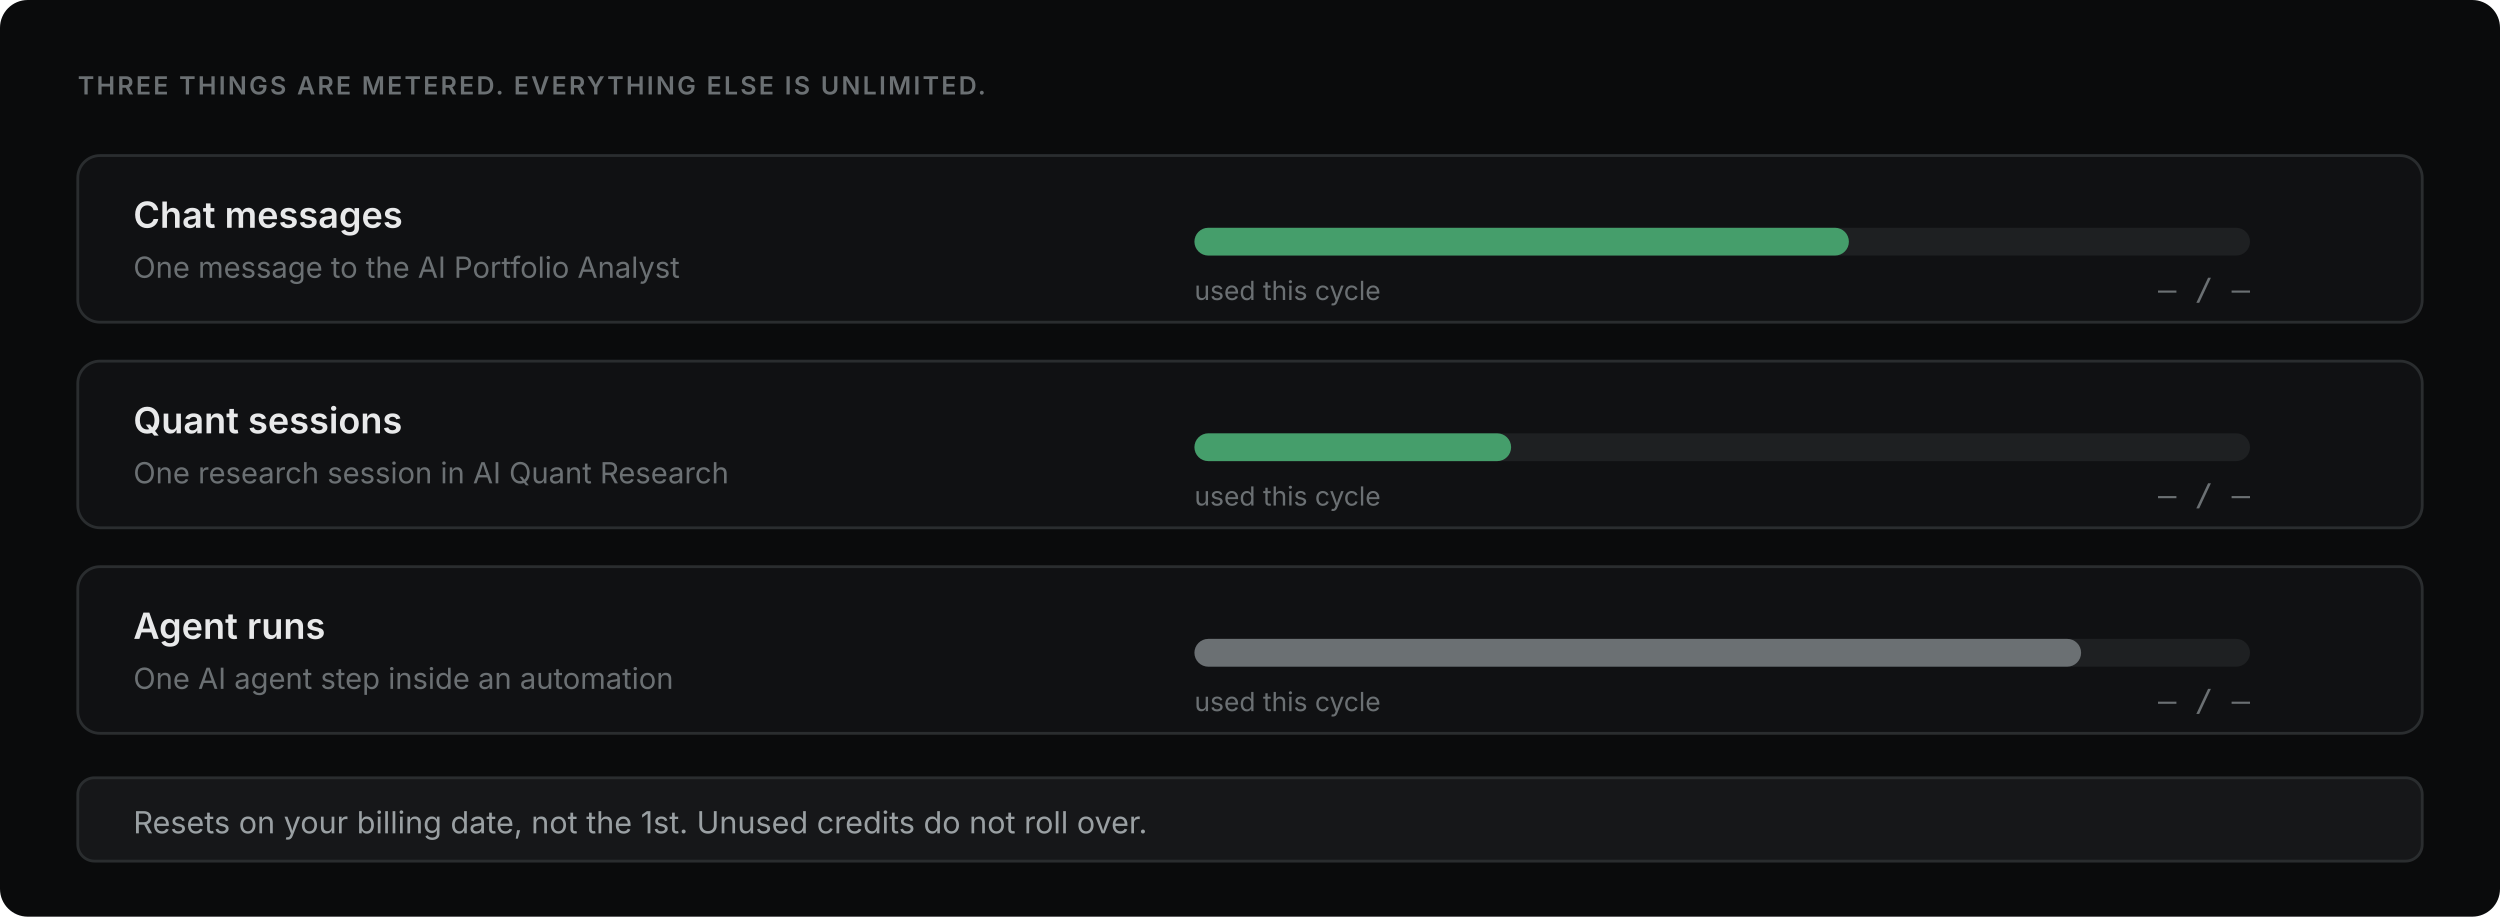
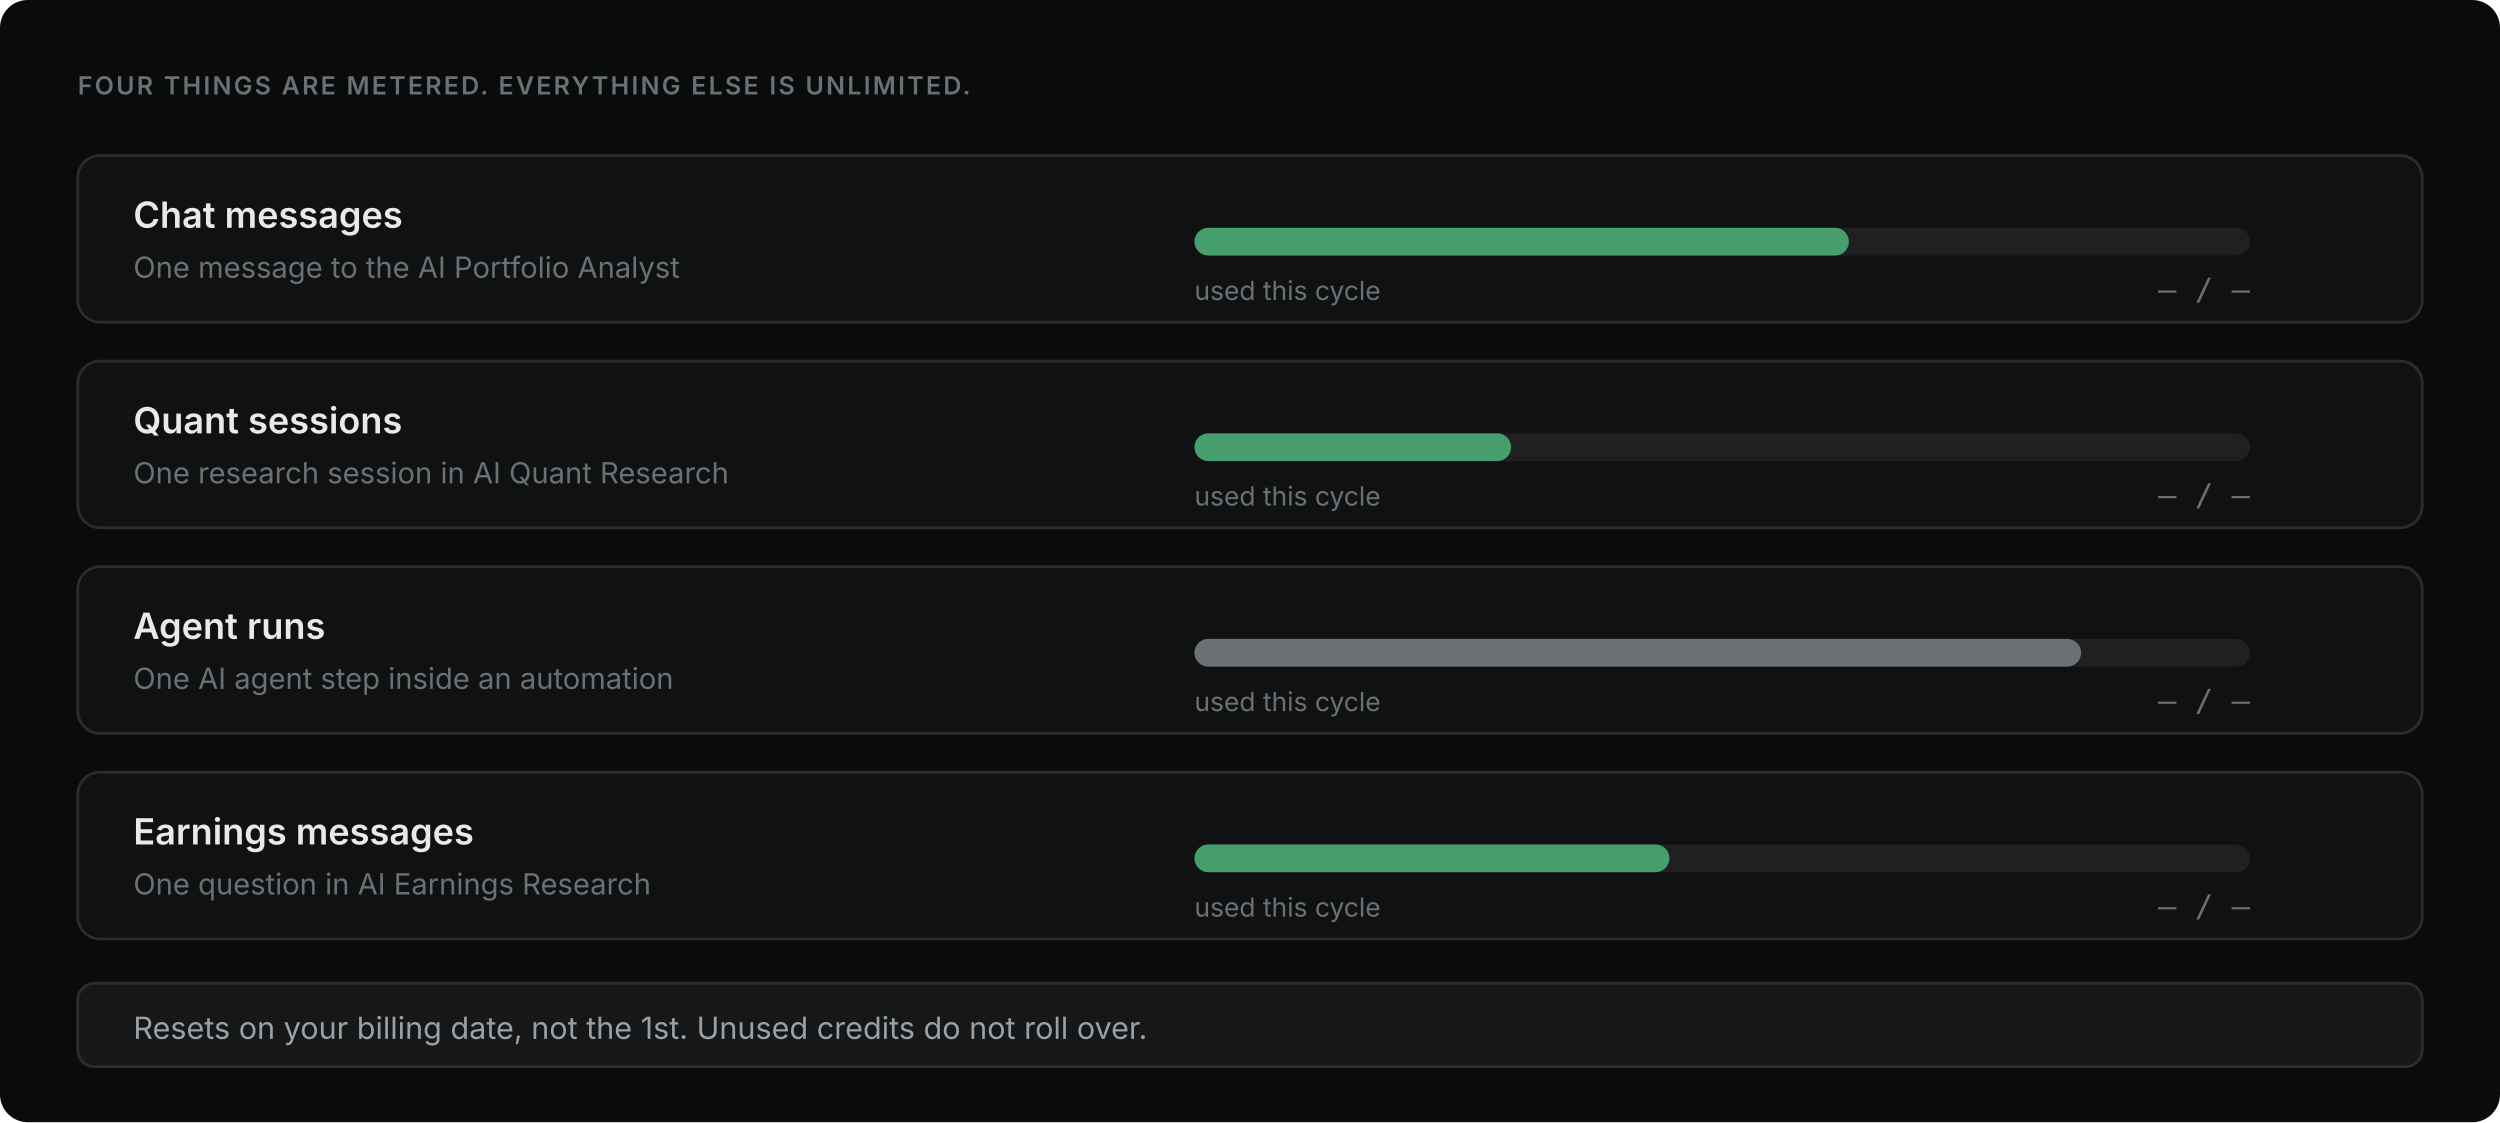
- <svg xmlns="http://www.w3.org/2000/svg" width="900" height="330" viewBox="0 0 900 330" role="img" aria-labelledby="usagemeters-t usagemeters-d" font-family="'Inter', system-ui, -apple-system, sans-serif">
+ <svg xmlns="http://www.w3.org/2000/svg" width="900" height="404" viewBox="0 0 900 404" role="img" aria-labelledby="usagemeters-t usagemeters-d" font-family="'Inter', system-ui, -apple-system, sans-serif">
  <defs>
    <marker id="usagemeters-arrow" viewBox="0 0 10 10" refX="9" refY="5" markerWidth="5" markerHeight="5" orient="auto-start-reverse">
      <path d="M0,1.5 L8,5 L0,8.5 z" fill="#3d4144" />
    </marker>
  </defs>
-   <rect width="900" height="330" rx="10" fill="#0a0b0c" />
-   <text x="28" y="34" fill="#6b7073" font-size="9" font-family="'Inter', system-ui, -apple-system, sans-serif" font-weight="600" text-anchor="start" letter-spacing="0.8">THREE THINGS ARE METERED. EVERYTHING ELSE IS UNLIMITED.</text>
+   <rect width="900" height="404" rx="10" fill="#0a0b0c" />
+   <text x="28" y="34" fill="#6b7073" font-size="9" font-family="'Inter', system-ui, -apple-system, sans-serif" font-weight="600" text-anchor="start" letter-spacing="0.8">FOUR THINGS ARE METERED. EVERYTHING ELSE IS UNLIMITED.</text>
  <rect x="28" y="56" width="844" height="60" rx="8" fill="#101113" stroke="#2a2d2f" stroke-width="1" />
  <text x="48" y="82" fill="#e8e9ea" font-size="13" font-family="'Space Grotesk', 'Inter', system-ui, sans-serif" font-weight="600" text-anchor="start">Chat messages</text>
  <text x="48" y="100" fill="#6b7073" font-size="10.5" font-family="'Inter', system-ui, -apple-system, sans-serif" font-weight="400" text-anchor="start">One message to the AI Portfolio Analyst</text>
  <rect x="430" y="82" width="380" height="10" rx="5" fill="#1e2022" stroke="none" stroke-width="0" />
  <rect x="430" y="82" width="235.6" height="10" rx="5" fill="#459e6b" stroke="none" stroke-width="0" />
  <text x="430" y="108" fill="#6b7073" font-size="9.5" font-family="'Inter', system-ui, -apple-system, sans-serif" font-weight="400" text-anchor="start">used this cycle</text>
  <text x="810" y="108" fill="#6b7073" font-size="11" font-family="'JetBrains Mono', ui-monospace, 'SF Mono', monospace" font-weight="400" text-anchor="end">— / —</text>
  <rect x="28" y="130" width="844" height="60" rx="8" fill="#101113" stroke="#2a2d2f" stroke-width="1" />
  <text x="48" y="156" fill="#e8e9ea" font-size="13" font-family="'Space Grotesk', 'Inter', system-ui, sans-serif" font-weight="600" text-anchor="start">Quant sessions</text>
  <text x="48" y="174" fill="#6b7073" font-size="10.5" font-family="'Inter', system-ui, -apple-system, sans-serif" font-weight="400" text-anchor="start">One research session in AI Quant Research</text>
  <rect x="430" y="156" width="380" height="10" rx="5" fill="#1e2022" stroke="none" stroke-width="0" />
  <rect x="430" y="156" width="114" height="10" rx="5" fill="#459e6b" stroke="none" stroke-width="0" />
  <text x="430" y="182" fill="#6b7073" font-size="9.5" font-family="'Inter', system-ui, -apple-system, sans-serif" font-weight="400" text-anchor="start">used this cycle</text>
  <text x="810" y="182" fill="#6b7073" font-size="11" font-family="'JetBrains Mono', ui-monospace, 'SF Mono', monospace" font-weight="400" text-anchor="end">— / —</text>
  <rect x="28" y="204" width="844" height="60" rx="8" fill="#101113" stroke="#2a2d2f" stroke-width="1" />
  <text x="48" y="230" fill="#e8e9ea" font-size="13" font-family="'Space Grotesk', 'Inter', system-ui, sans-serif" font-weight="600" text-anchor="start">Agent runs</text>
  <text x="48" y="248" fill="#6b7073" font-size="10.5" font-family="'Inter', system-ui, -apple-system, sans-serif" font-weight="400" text-anchor="start">One AI agent step inside an automation</text>
  <rect x="430" y="230" width="380" height="10" rx="5" fill="#1e2022" stroke="none" stroke-width="0" />
  <rect x="430" y="230" width="319.2" height="10" rx="5" fill="#6b7073" stroke="none" stroke-width="0" />
  <text x="430" y="256" fill="#6b7073" font-size="9.5" font-family="'Inter', system-ui, -apple-system, sans-serif" font-weight="400" text-anchor="start">used this cycle</text>
  <text x="810" y="256" fill="#6b7073" font-size="11" font-family="'JetBrains Mono', ui-monospace, 'SF Mono', monospace" font-weight="400" text-anchor="end">— / —</text>
-   <rect x="28" y="280" width="844" height="30" rx="6" fill="#161719" stroke="#2a2d2f" stroke-width="1" />
-   <text x="48" y="300" fill="#9aa0a3" font-size="11" font-family="'Inter', system-ui, -apple-system, sans-serif" font-weight="400" text-anchor="start">Resets on your billing date, not the 1st. Unused credits do not roll over.</text>
+   <rect x="28" y="278" width="844" height="60" rx="8" fill="#101113" stroke="#2a2d2f" stroke-width="1" />
+   <text x="48" y="304" fill="#e8e9ea" font-size="13" font-family="'Space Grotesk', 'Inter', system-ui, sans-serif" font-weight="600" text-anchor="start">Earnings messages</text>
+   <text x="48" y="322" fill="#6b7073" font-size="10.5" font-family="'Inter', system-ui, -apple-system, sans-serif" font-weight="400" text-anchor="start">One question in AI Earnings Research</text>
+   <rect x="430" y="304" width="380" height="10" rx="5" fill="#1e2022" stroke="none" stroke-width="0" />
+   <rect x="430" y="304" width="171" height="10" rx="5" fill="#459e6b" stroke="none" stroke-width="0" />
+   <text x="430" y="330" fill="#6b7073" font-size="9.5" font-family="'Inter', system-ui, -apple-system, sans-serif" font-weight="400" text-anchor="start">used this cycle</text>
+   <text x="810" y="330" fill="#6b7073" font-size="11" font-family="'JetBrains Mono', ui-monospace, 'SF Mono', monospace" font-weight="400" text-anchor="end">— / —</text>
+   <rect x="28" y="354" width="844" height="30" rx="6" fill="#161719" stroke="#2a2d2f" stroke-width="1" />
+   <text x="48" y="374" fill="#9aa0a3" font-size="11" font-family="'Inter', system-ui, -apple-system, sans-serif" font-weight="400" text-anchor="start">Resets on your billing date, not the 1st. Unused credits do not roll over.</text>
</svg>
